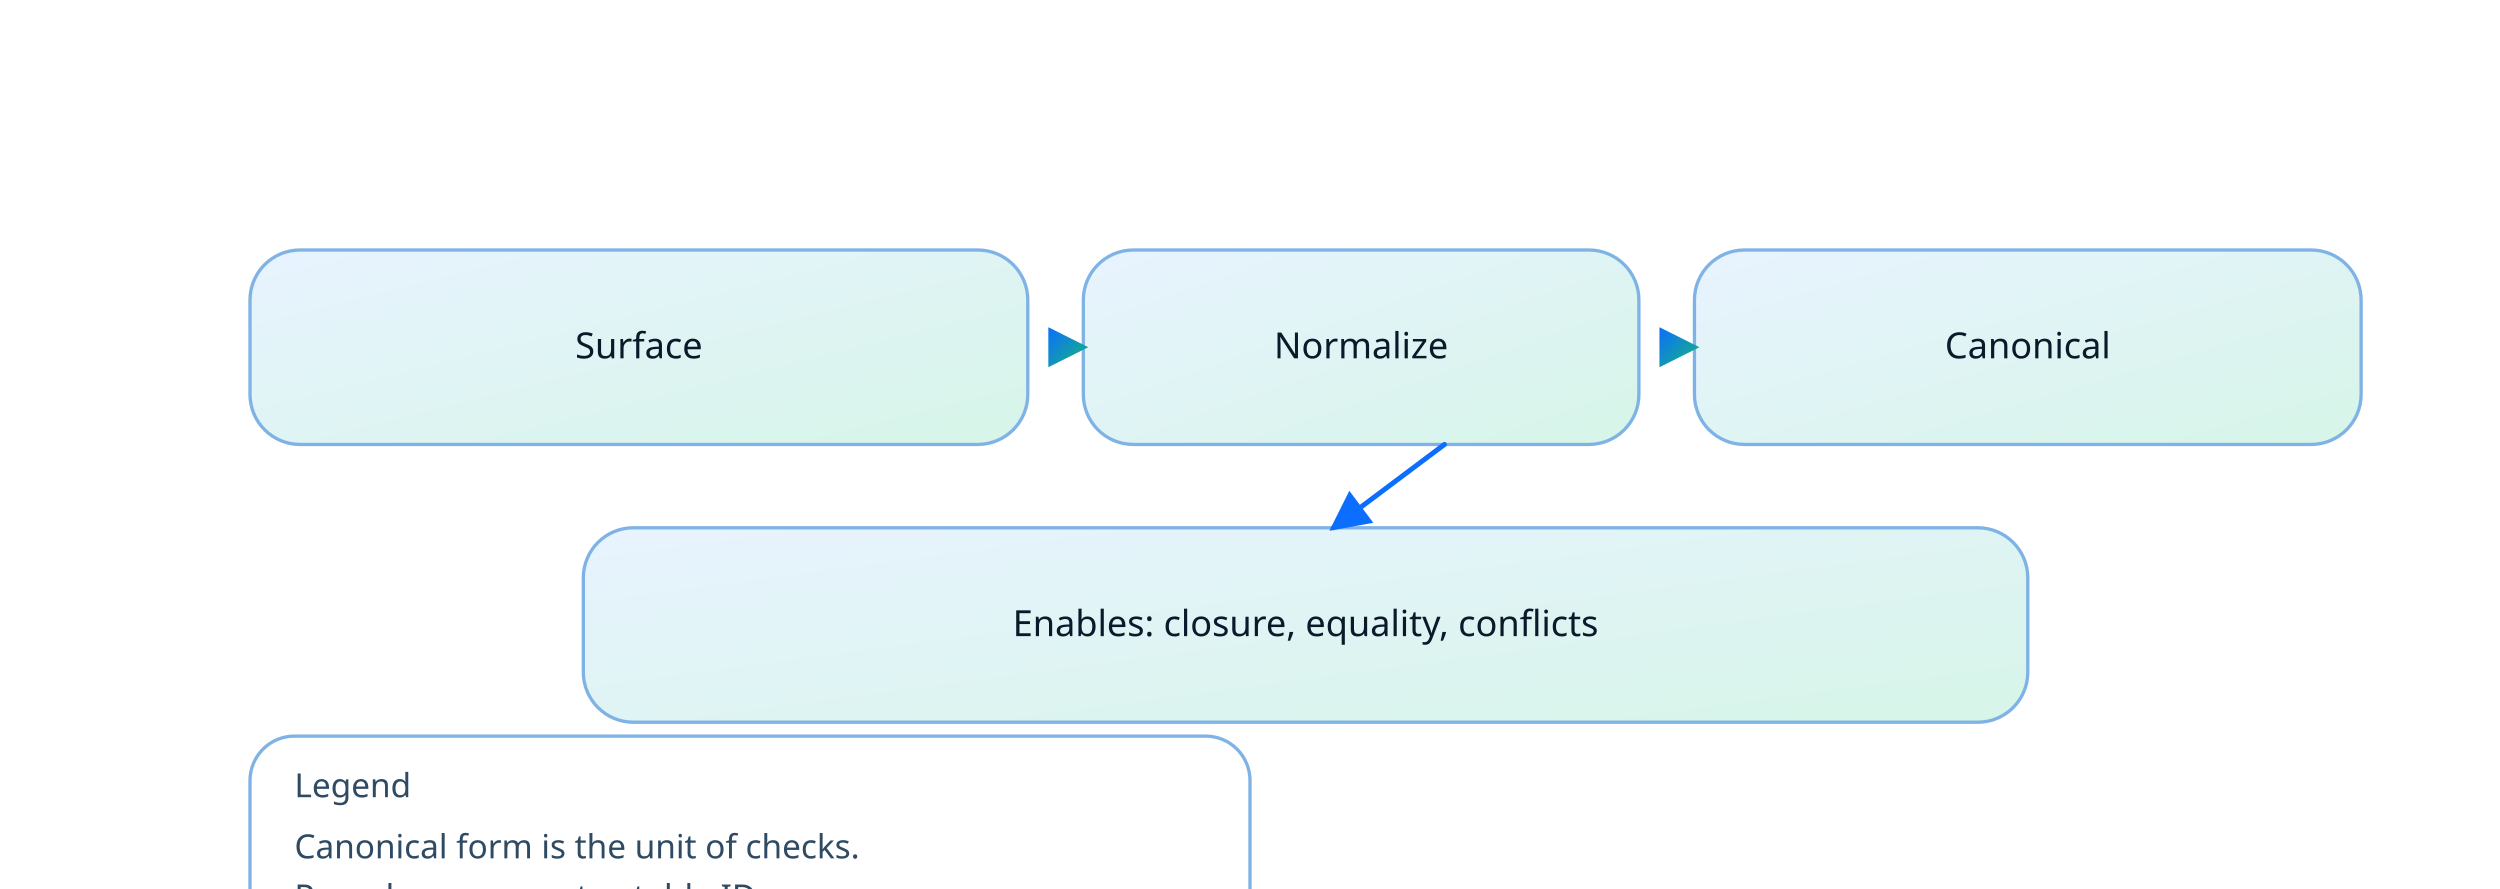
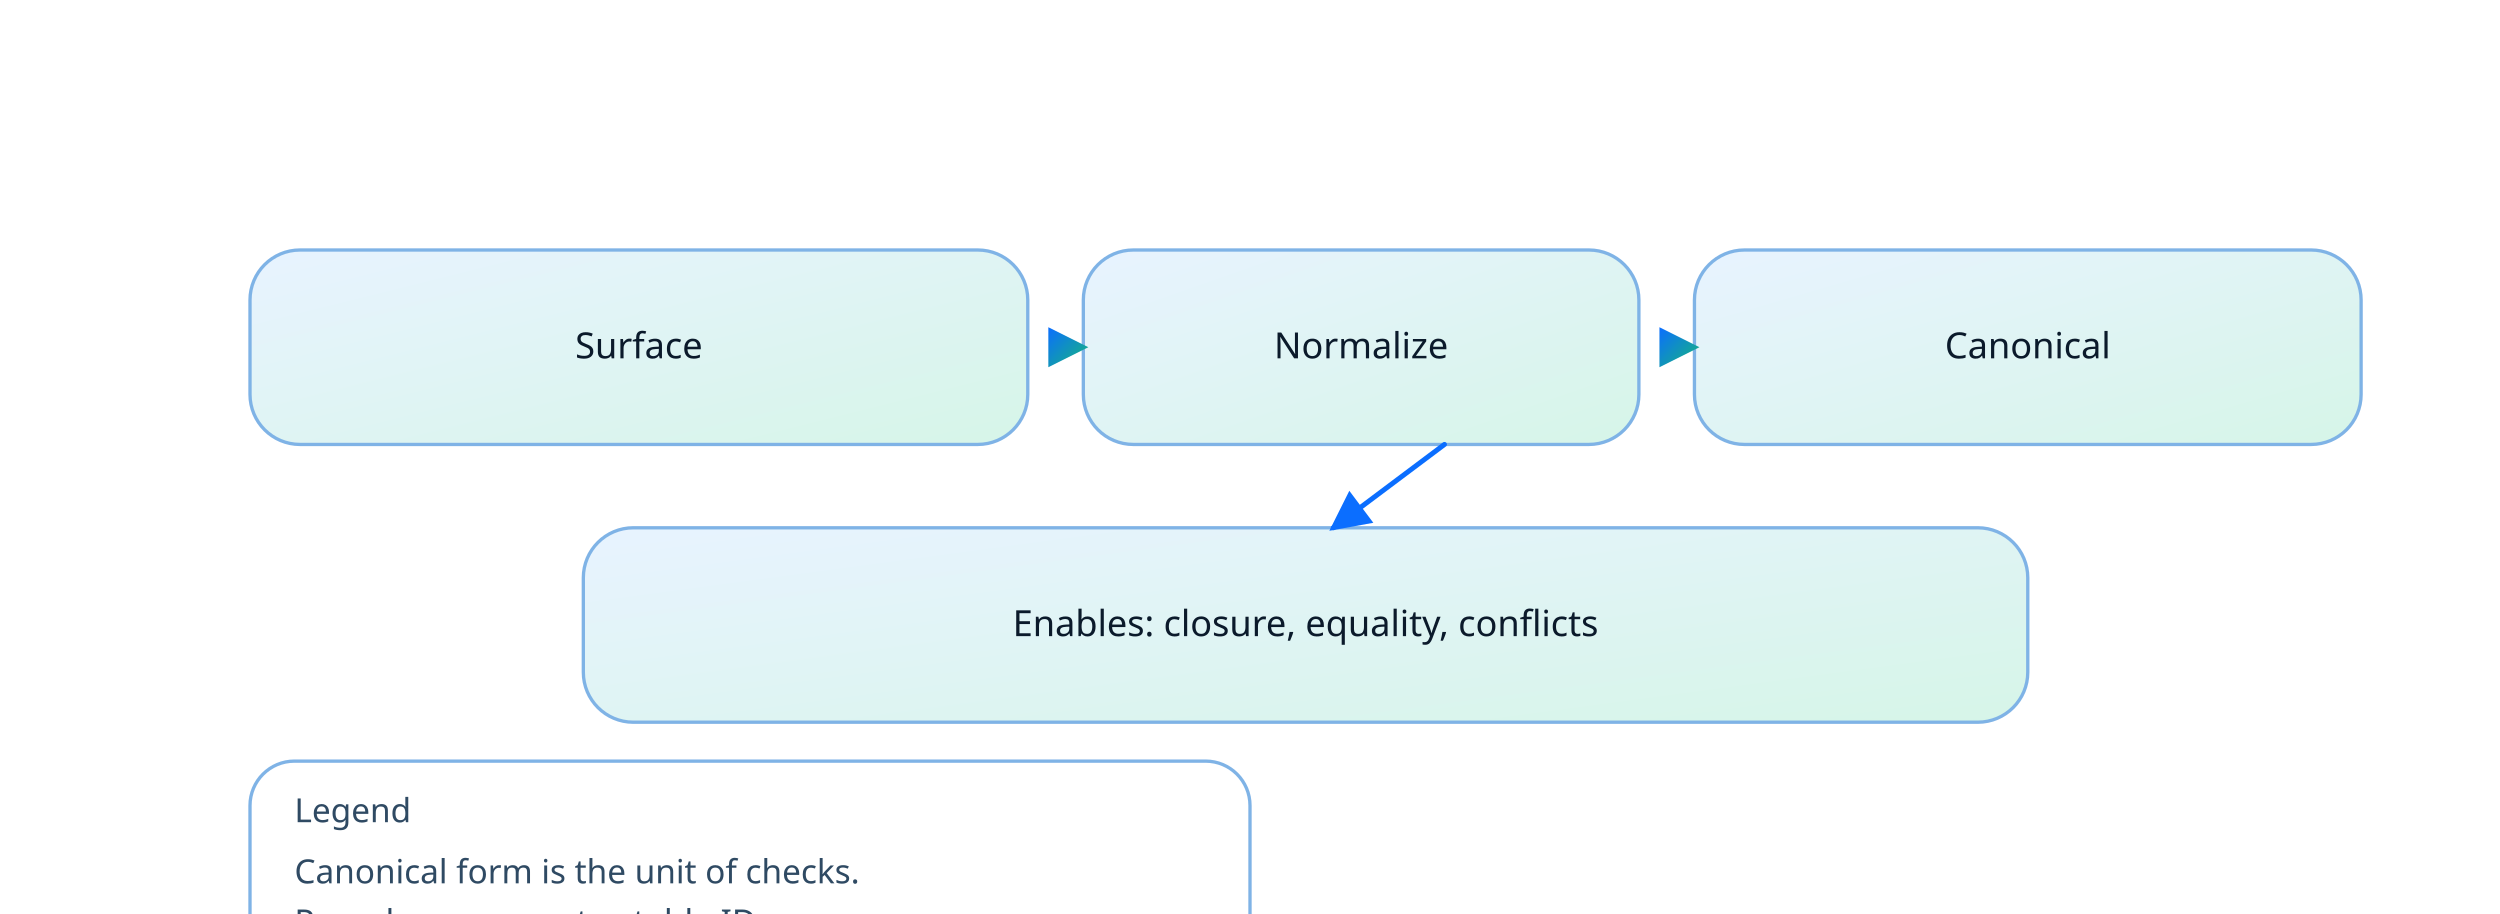
- <svg xmlns="http://www.w3.org/2000/svg" viewBox="0 0 900 320" role="img" aria-label="Canonicalization diagram">
+ <svg xmlns="http://www.w3.org/2000/svg" viewBox="0 0 900 329" role="img" aria-label="Canonicalization diagram">
  <defs>
    <marker id="arrowhead" markerWidth="8" markerHeight="8" refX="7" refY="4" orient="auto" markerUnits="strokeWidth">
      <path d="M 0 0 L 8 4 L 0 8 Z" fill="context-stroke" />
    </marker>
    <linearGradient id="sky" x1="0" y1="0" x2="1" y2="1">
      <stop offset="0" stop-color="#e8f3ff" />
      <stop offset="1" stop-color="#d6f5e8" />
    </linearGradient>
    <linearGradient id="deep" x1="0" y1="0" x2="1" y2="1">
      <stop offset="0" stop-color="#0b6eff" />
      <stop offset="1" stop-color="#16b879" />
    </linearGradient>
+     <marker id="arrowhead-deep" markerWidth="8" markerHeight="8" refX="7" refY="4" orient="auto" markerUnits="strokeWidth">
+       <path d="M 0 0 L 8 4 L 0 8 Z" fill="url(#deep)" stroke="url(#deep)" stroke-width="0" />
+     </marker>
+     <marker id="arrowhead-0b6eff" markerWidth="8" markerHeight="8" refX="7" refY="4" orient="auto" markerUnits="strokeWidth">
+       <path d="M 0 0 L 8 4 L 0 8 Z" fill="#0b6eff" stroke="#0b6eff" stroke-width="0" />
+     </marker>
  </defs>
  <rect x="90" y="90" rx="18" ry="18" width="280" height="70" fill="url(#sky)" stroke="#7fb3e6" stroke-width="1.2" />
  <text x="230.0" y="129.0" text-anchor="middle" font-size="13" fill="#0b1a2b" font-family="Space Grotesk">Surface</text>
  <rect x="390" y="90" rx="18" ry="18" width="200" height="70" fill="url(#sky)" stroke="#7fb3e6" stroke-width="1.2" />
  <text x="490.0" y="129.0" text-anchor="middle" font-size="13" fill="#0b1a2b" font-family="Space Grotesk">Normalize</text>
  <rect x="610" y="90" rx="18" ry="18" width="240" height="70" fill="url(#sky)" stroke="#7fb3e6" stroke-width="1.2" />
  <text x="730.0" y="129.0" text-anchor="middle" font-size="13" fill="#0b1a2b" font-family="Space Grotesk">Canonical</text>
-   <line x1="370" y1="125" x2="390" y2="125" stroke="url(#deep)" stroke-width="1.8" stroke-linecap="round" marker-end="url(#arrowhead)" />
-   <line x1="590" y1="125" x2="610" y2="125" stroke="url(#deep)" stroke-width="1.8" stroke-linecap="round" marker-end="url(#arrowhead)" />
+   <line x1="370" y1="125" x2="390" y2="125" stroke="url(#deep)" stroke-width="1.8" stroke-linecap="round" marker-end="url(#arrowhead-deep)" />
+   <line x1="590" y1="125" x2="610" y2="125" stroke="url(#deep)" stroke-width="1.8" stroke-linecap="round" marker-end="url(#arrowhead-deep)" />
  <rect x="210" y="190" rx="18" ry="18" width="520" height="70" fill="url(#sky)" stroke="#7fb3e6" stroke-width="1.2" />
  <text x="470.0" y="229.0" text-anchor="middle" font-size="13" fill="#0b1a2b" font-family="Space Grotesk">Enables: closure, equality, conflicts</text>
-   <line x1="520" y1="160" x2="480" y2="190" stroke="#0b6eff" stroke-width="1.8" stroke-linecap="round" marker-end="url(#arrowhead)" />
-   <rect x="90" y="265" width="360" height="78" rx="16" ry="16" fill="none" stroke="#7fb3e6" stroke-width="1.2" />
-   <text x="106" y="287" text-anchor="start" font-size="12" fill="#2f4a63" font-family="Space Grotesk">Legend</text>
-   <text x="106" y="309" text-anchor="start" font-size="12" fill="#2f4a63" font-family="Space Grotesk">Canonical form is the unit of checks.</text>
-   <text x="106" y="327" text-anchor="start" font-size="12" fill="#2f4a63" font-family="Space Grotesk">Paraphrases map to stable IDs.</text>
-   <text x="106" y="345" text-anchor="start" font-size="12" fill="#2f4a63" font-family="Space Grotesk">Required for correctness under closure.</text>
+   <line x1="520" y1="160" x2="480" y2="190" stroke="#0b6eff" stroke-width="1.8" stroke-linecap="round" marker-end="url(#arrowhead-0b6eff)" />
+   <rect x="90" y="274" width="360" height="78" rx="16" ry="16" fill="none" stroke="#7fb3e6" stroke-width="1.2" />
+   <text x="106" y="296" text-anchor="start" font-size="12" fill="#2f4a63" font-family="Space Grotesk">Legend</text>
+   <text x="106" y="318" text-anchor="start" font-size="12" fill="#2f4a63" font-family="Space Grotesk">Canonical form is the unit of checks.</text>
+   <text x="106" y="336" text-anchor="start" font-size="12" fill="#2f4a63" font-family="Space Grotesk">Paraphrases map to stable IDs.</text>
+   <text x="106" y="354" text-anchor="start" font-size="12" fill="#2f4a63" font-family="Space Grotesk">Required for correctness under closure.</text>
</svg>
